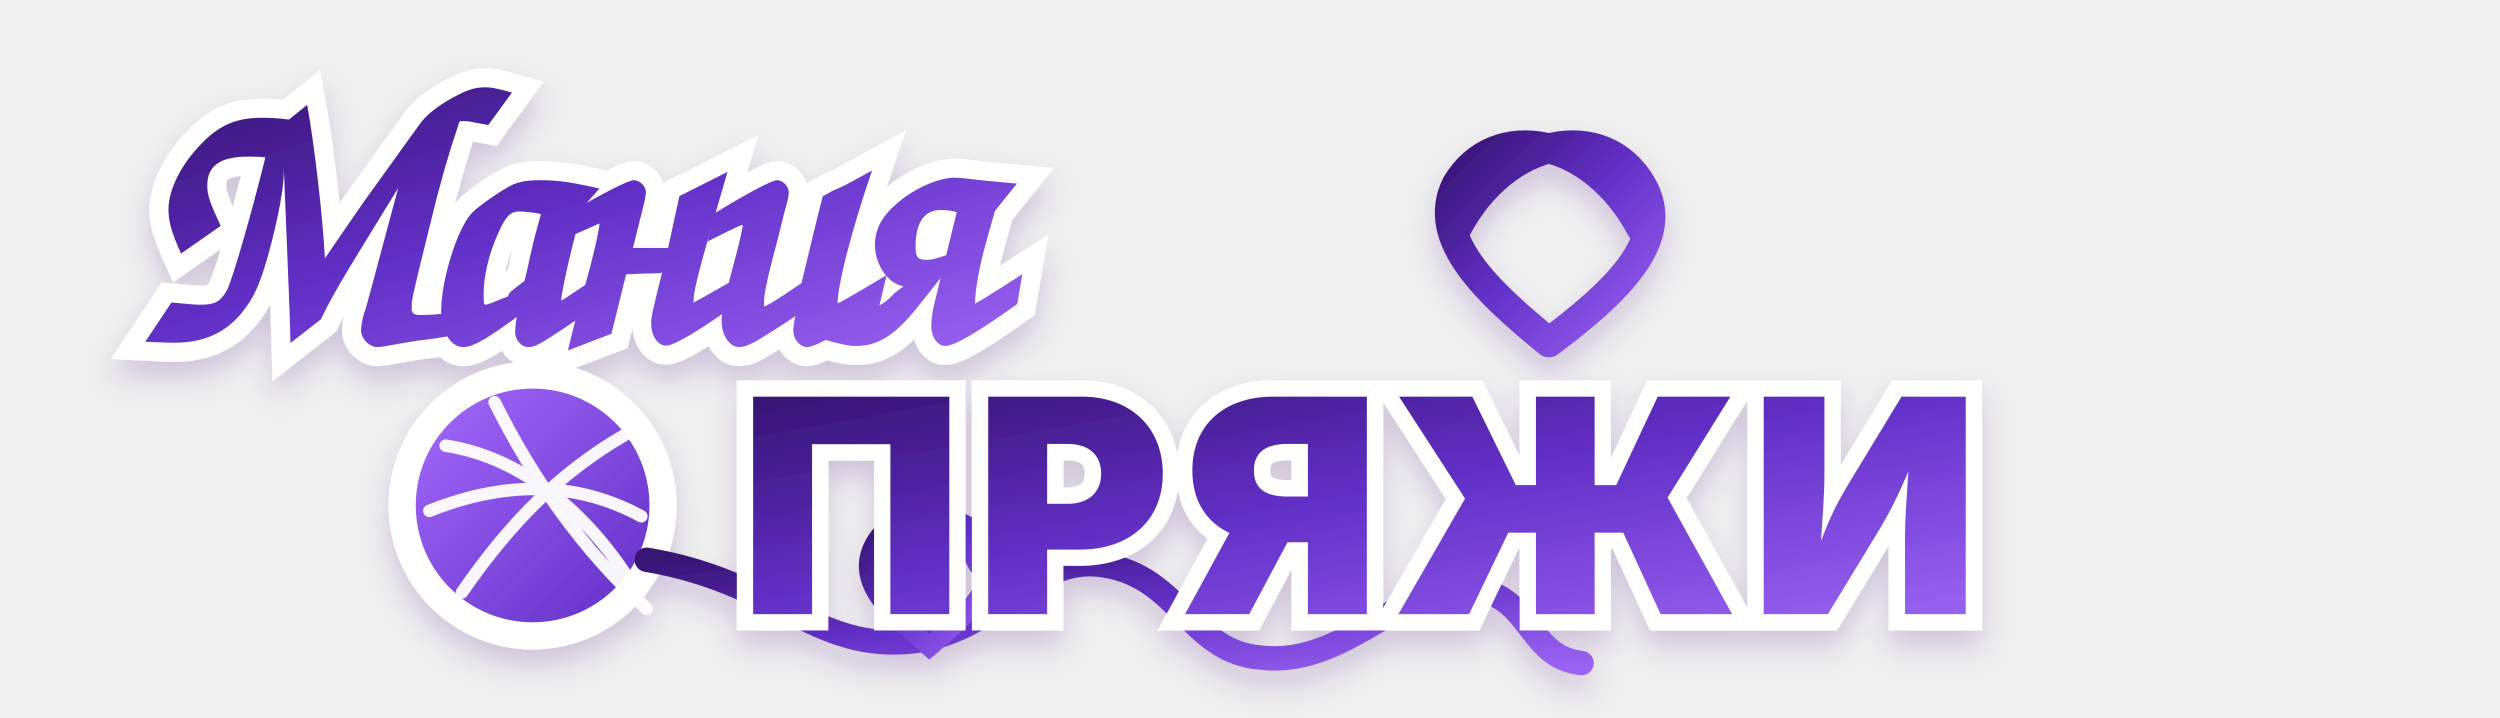
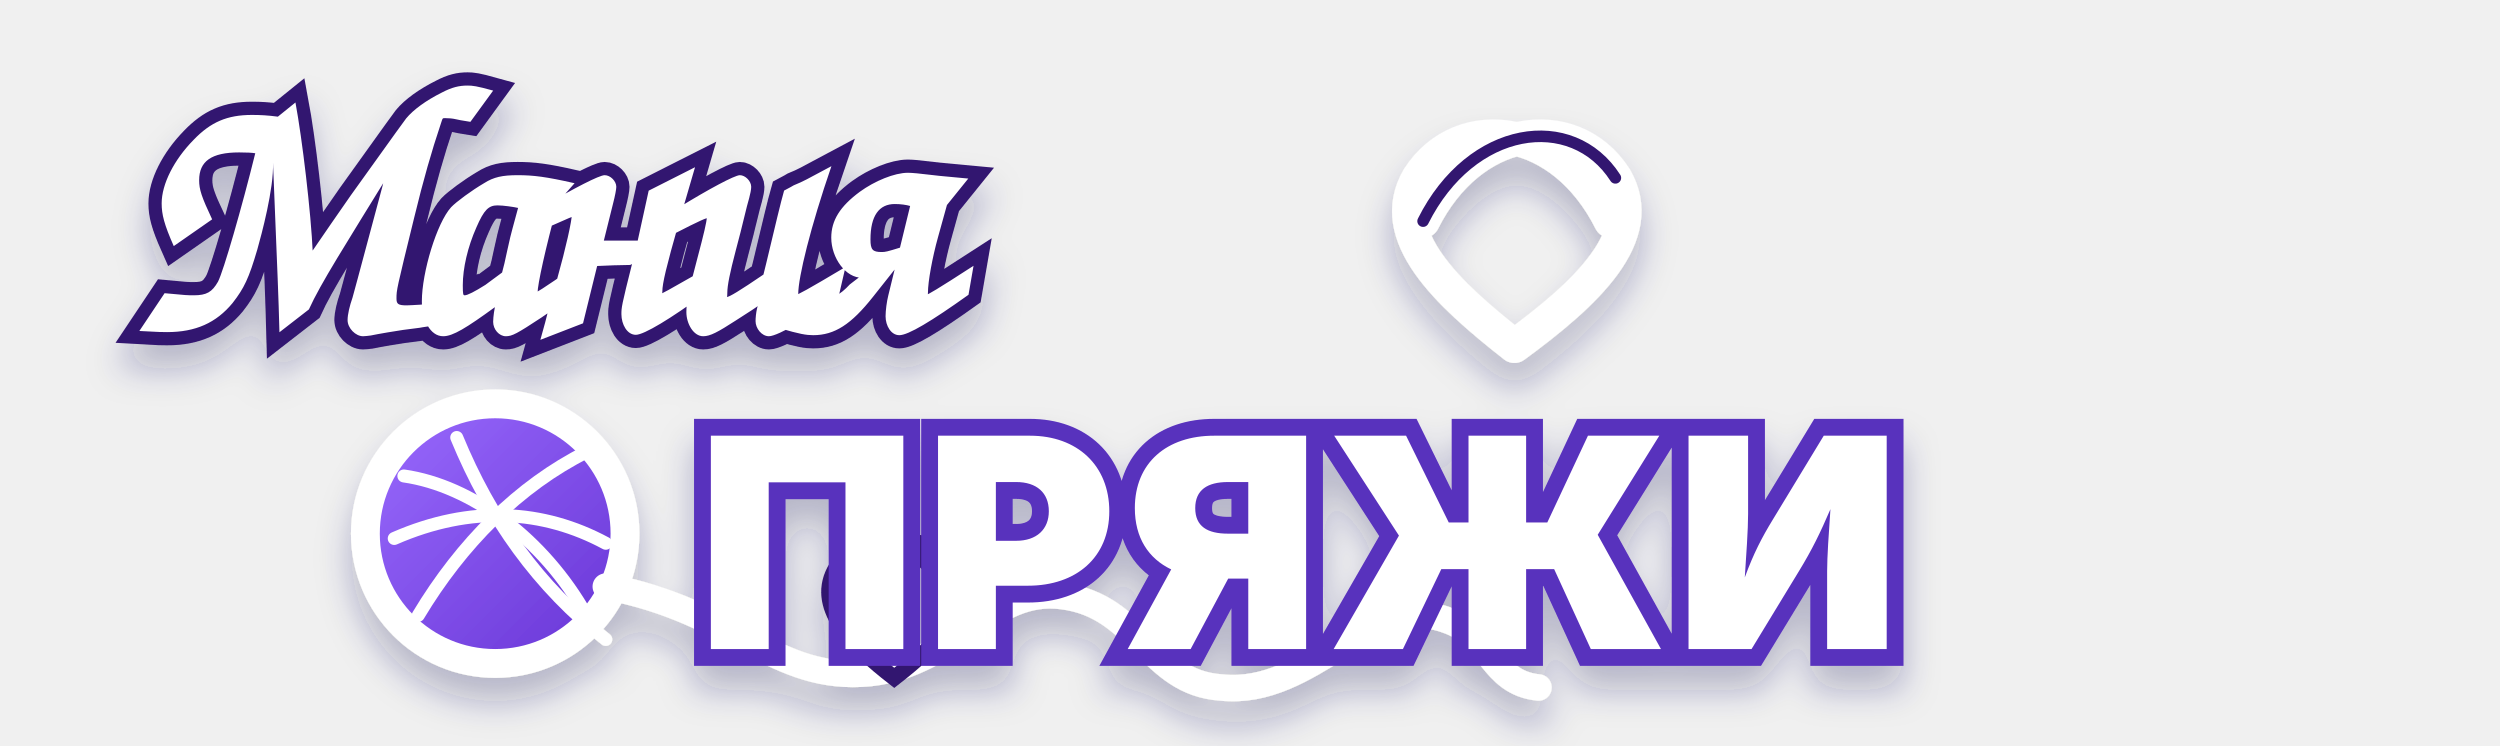
- <svg xmlns="http://www.w3.org/2000/svg" viewBox="0 0 460 132" role="img" aria-labelledby="t d">
+ <svg xmlns="http://www.w3.org/2000/svg" viewBox="0 0 520 155" role="img" aria-labelledby="title desc">
  <defs>
-     <linearGradient id="ink" x1="0" y1="0" x2="1" y2="1">
-       <stop offset="0" stop-color="#361473" />
-       <stop offset="0.48" stop-color="#6230c7" />
-       <stop offset="1" stop-color="#9a62f2" />
+     <linearGradient id="purple" x1="0" y1="0" x2="1" y2="1">
+       <stop offset="0" stop-color="#9b6cff" />
+       <stop offset="1" stop-color="#6633d4" />
    </linearGradient>
-     <linearGradient id="ball" x1="0" y1="0" x2="1" y2="1">
-       <stop offset="0" stop-color="#a96cff" />
-       <stop offset="1" stop-color="#5d2bc2" />
-     </linearGradient>
-     <filter id="soft" x="-20%" y="-20%" width="140%" height="140%">
-       <feDropShadow dx="0" dy="3" stdDeviation="2.5" flood-color="#3f197f" flood-opacity=".18" />
+     <filter id="shadow" x="-20%" y="-20%" width="140%" height="150%">
+       <feDropShadow dx="0" dy="5" stdDeviation="3.5" flood-color="#2a1464" flood-opacity=".28" />
    </filter>
  </defs>
-   <g filter="url(#soft)">
-     <text x="24" y="63" fill="url(#ink)" stroke="#fff" stroke-width="7" paint-order="stroke fill" font-family="'Segoe Script','Brush Script MT','Comic Sans MS',cursive" font-size="66" font-style="italic" font-weight="700" letter-spacing="-4">Мания</text>
-     <path d="M268 42c9-17 27-20 34-8 6 10-5 20-17 29-11-9-22-19-17-29 7-12 25-9 34 8" fill="none" stroke="url(#ink)" stroke-width="5.5" stroke-linecap="round" stroke-linejoin="round" />
-     <circle cx="98" cy="93" r="24" fill="url(#ball)" stroke="#fff" stroke-width="5" />
-     <g fill="none" stroke="#fff" stroke-width="2.3" stroke-linecap="round" opacity=".95">
-       <path d="M82 82c13 2 25 11 34 25M79 94c15-6 28-5 39 1M85 109c9-13 18-22 30-29M91 74c7 14 16 27 28 38" />
+   <g filter="url(#shadow)">
+     <text x="26" y="69" fill="#ffffff" stroke="#32166f" stroke-width="5.5" paint-order="stroke fill" font-family="'Segoe Script','Brush Script MT','Comic Sans MS',cursive" font-size="72" font-style="italic" font-weight="700" letter-spacing="-5">Мания</text>
+     <path d="M296 46c10-20 31-23 40-9 7 12-6 24-21 35-14-11-27-23-20-35 9-14 30-11 40 9" fill="none" stroke="#ffffff" stroke-width="7" stroke-linecap="round" stroke-linejoin="round" />
+     <path d="M296 46c10-20 31-23 40-9" fill="none" stroke="#32166f" stroke-width="2.4" stroke-linecap="round" />
+     <circle cx="103" cy="111" r="27" fill="url(#purple)" stroke="#ffffff" stroke-width="6" />
+     <g fill="none" stroke="#ffffff" stroke-width="2.7" stroke-linecap="round">
+       <path d="M84 99c14 2 29 13 38 29" />
+       <path d="M82 112c16-7 31-6 44 1" />
+       <path d="M87 128c9-15 21-27 35-34" />
+       <path d="M95 91c7 17 17 31 31 42" />
    </g>
-     <path d="M119 103c24 4 31 17 49 15 16-2 22-16 35-14 14 2 16 16 29 17 17 2 28-17 42-12 8 3 8 12 17 13" fill="none" stroke="url(#ink)" stroke-width="4.5" stroke-linecap="round" />
-     <path d="M162 104c5-10 15-11 19-4 4 7-3 13-10 19-7-6-14-12-10-19 4-7 14-6 19 4" fill="none" stroke="url(#ink)" stroke-width="3.6" stroke-linecap="round" />
-     <text x="136" y="113" fill="url(#ink)" stroke="#fff" stroke-width="6" paint-order="stroke fill" font-family="Inter,'Segoe UI',Arial,sans-serif" font-size="55" font-weight="900" letter-spacing="2">ПРЯЖИ</text>
+     <path d="M126 122c27 5 35 20 55 18 18-2 25-18 40-16 16 2 18 18 33 19 19 2 31-20 47-14 9 3 9 13 19 14" fill="none" stroke="#ffffff" stroke-width="5.5" stroke-linecap="round" />
+     <path d="M176 123c6-12 18-13 23-5 4 8-4 16-13 23-9-7-17-15-12-23 5-8 17-7 23 5" fill="none" stroke="#32166f" stroke-width="3.3" stroke-linecap="round" />
+     <text x="145" y="135" fill="#ffffff" stroke="#5930bd" stroke-width="7" paint-order="stroke fill" font-family="Inter,'Segoe UI',Arial,sans-serif" font-size="61" font-weight="900" letter-spacing="1.5">ПРЯЖИ</text>
  </g>
</svg>
